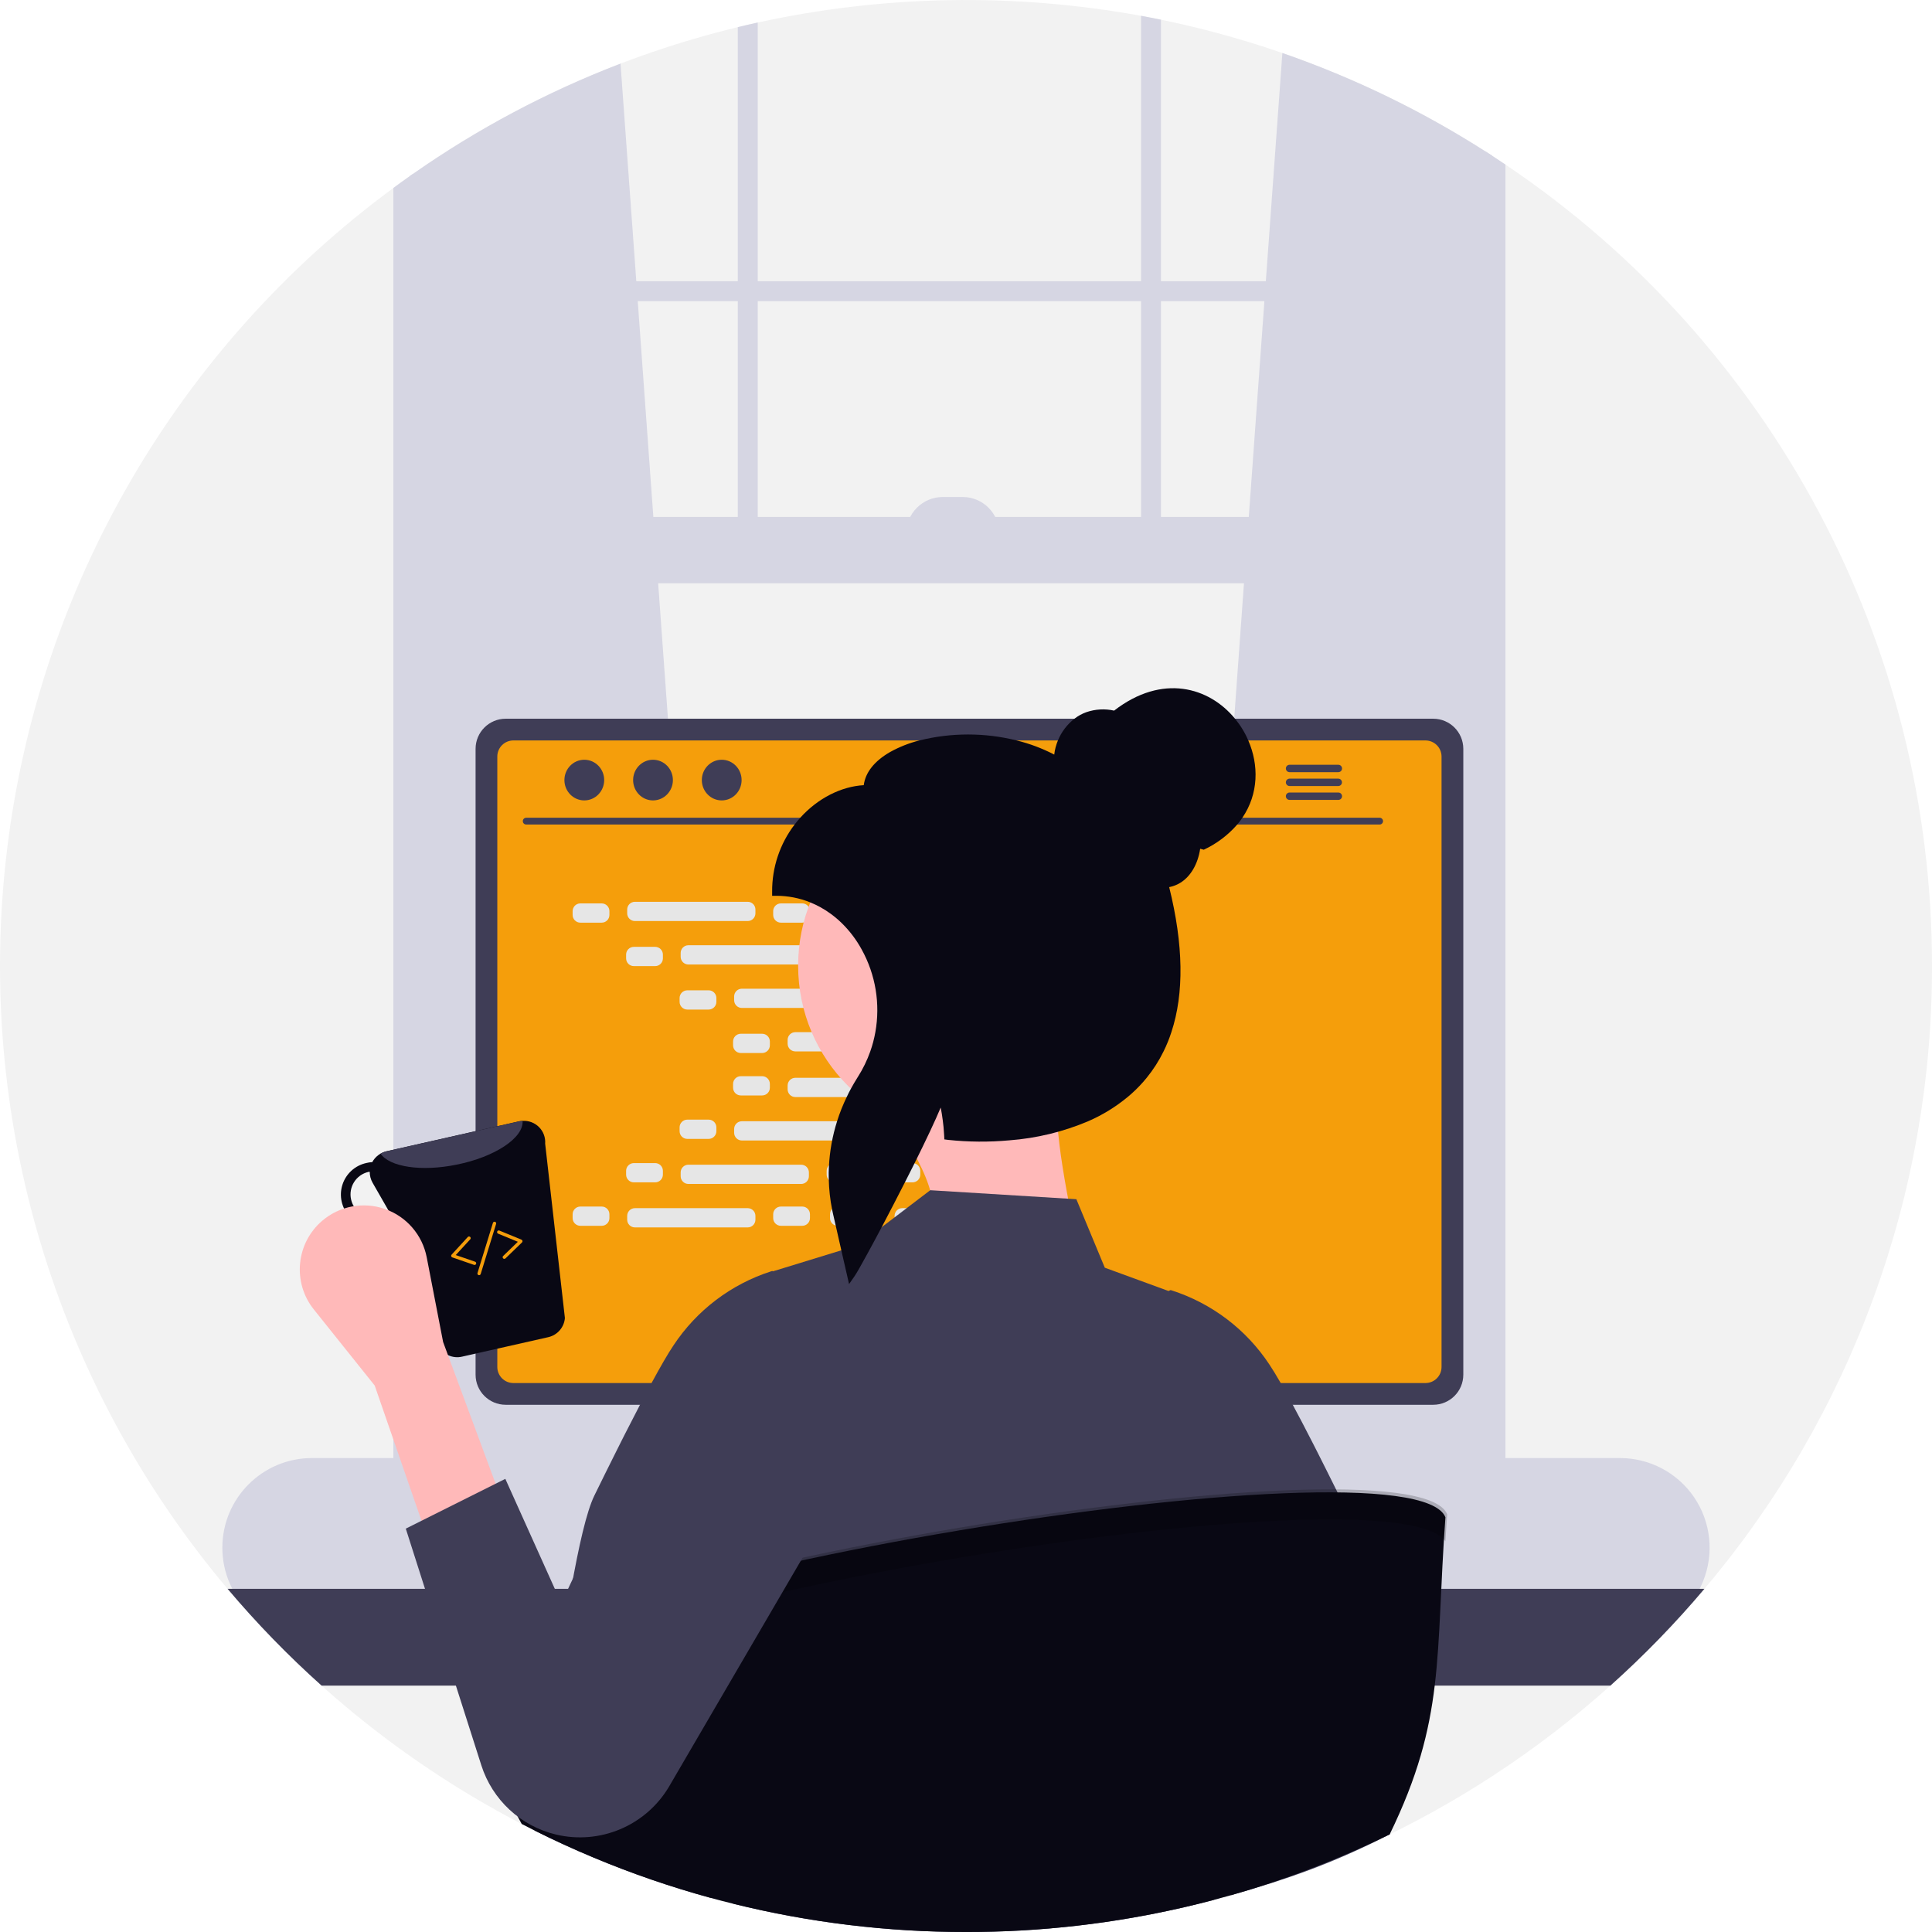
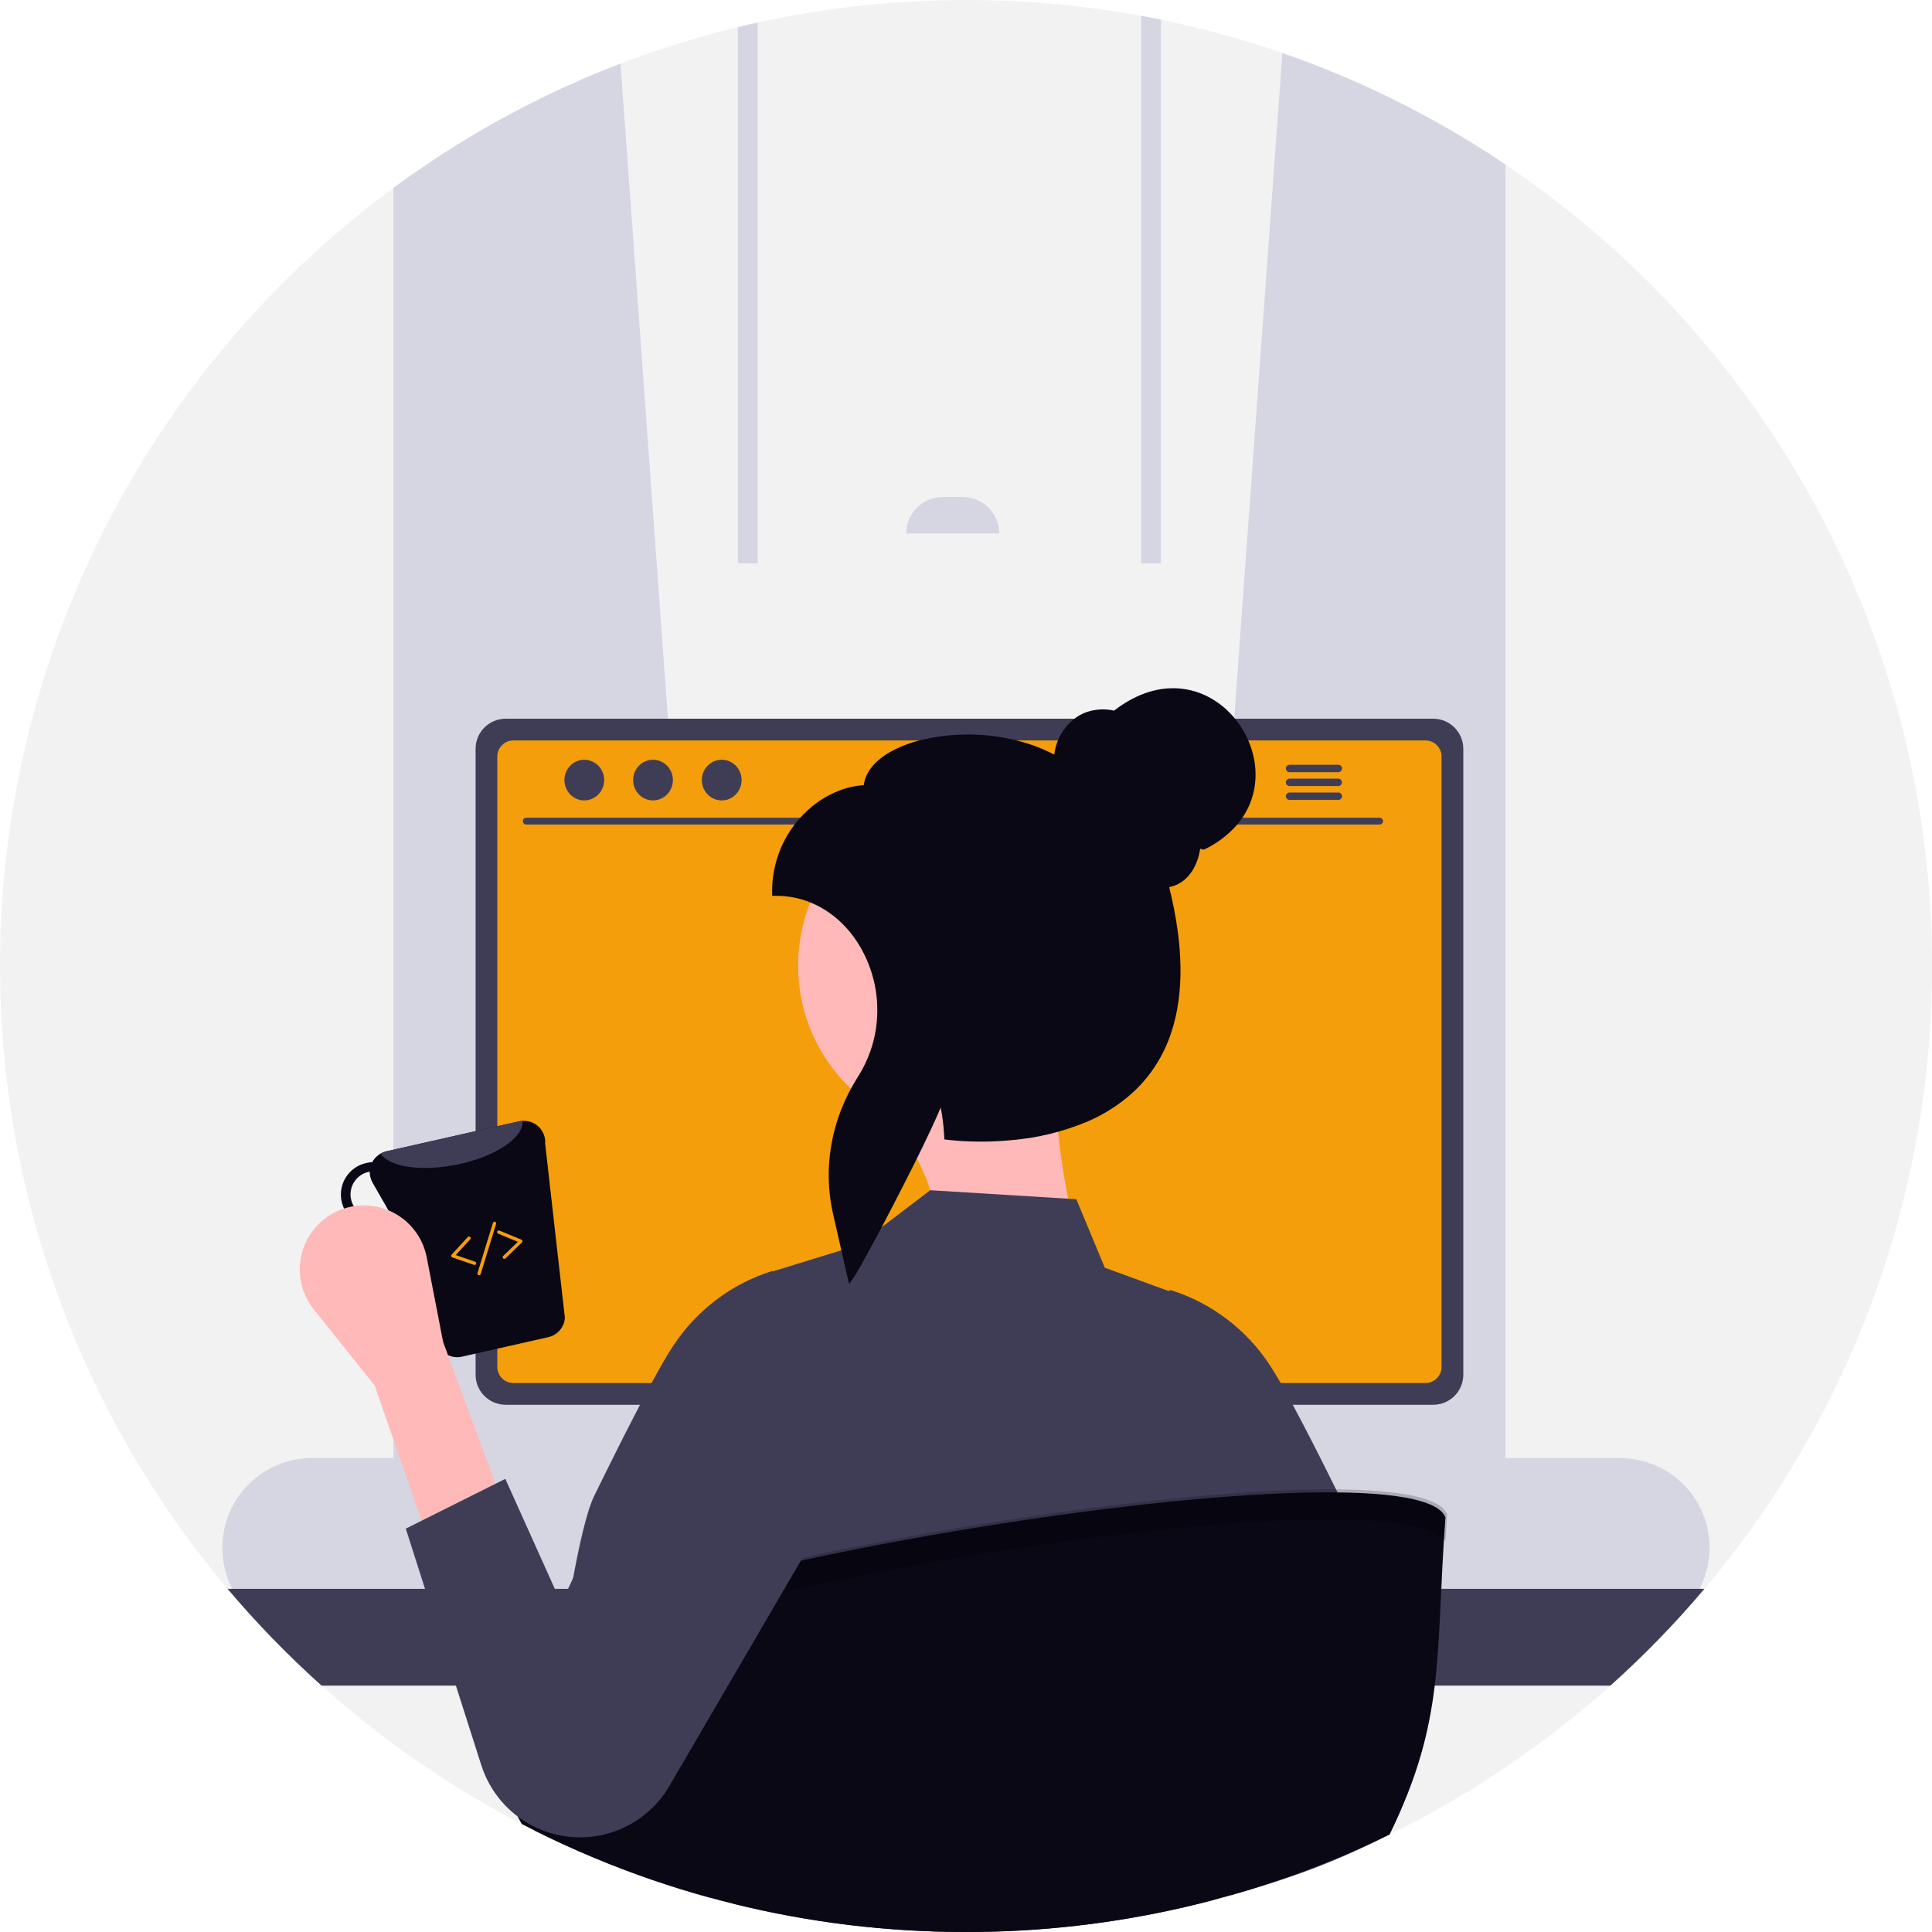
- <svg xmlns="http://www.w3.org/2000/svg" width="720" height="719.998" viewBox="0 0 720 719.998" role="img" artist="Katerina Limpitsouni" source="https://undraw.co/">
+ <svg xmlns="http://www.w3.org/2000/svg" viewBox="0 0 720 719.998" role="img" artist="Katerina Limpitsouni" source="https://undraw.co/">
  <g id="Group_67" data-name="Group 67" transform="translate(-670.999 -251)">
    <path id="Path_1041-1601" data-name="Path 1041" d="M1031,521a358.581,358.581,0,0,1-84.818,232.118c-1.993,2.367-4.023,4.7-6.091,7.013a361.981,361.981,0,0,1-84.07,69.745q-10.8,6.484-22.073,12.22c-.76.386-1.532.772-2.292,1.146-.909.461-1.831.909-2.753,1.358a356.461,356.461,0,0,1-59.194,22.7q-3.177.9-6.365,1.744a359.482,359.482,0,0,1-82.015,11.821c-1.445.037-2.865.062-4.235.087-.486.013-.959.025-1.433.025-1.557.012-3.1.025-4.659.025a360.337,360.337,0,0,1-86.624-10.5q-4.26-1.047-8.483-2.205a355.62,355.62,0,0,1-43.561-14.985q-11.211-4.671-22.024-10.078c-1.632-.822-3.264-1.644-4.871-2.491-.685-.336-1.358-.7-2.03-1.046a361.811,361.811,0,0,1-101.709-79.8c-1.993-2.23-3.949-4.5-5.88-6.776a360.031,360.031,0,0,1,61.773-522.061c2.043-1.507,4.1-3,6.179-4.46l1.233-.859a357.2,357.2,0,0,1,120.955-54.623c2.466-.61,4.933-1.183,7.424-1.719a363.484,363.484,0,0,1,142.854-2.5c2.479.461,4.958.934,7.424,1.445a357.857,357.857,0,0,1,120.955,49.117c.822.523,1.644,1.046,2.466,1.594,1.657,1.071,3.313,2.167,4.945,3.276A359.607,359.607,0,0,1,1031,521Z" transform="translate(360 90)" fill="#f2f2f2" />
    <path id="Path_1042-1602" data-name="Path 1042" d="M549.936,702.564,434.873,712.779l-1.233.112V221.922l1.233-.859a359.155,359.155,0,0,1,77.244-41.032L518,261.123l.536,7.424,5.817,80.421,1.794,24.739L549.724,699.7Z" transform="translate(390.13 94.675)" fill="#d6d6e3" />
    <path id="Path_1043-1603" data-name="Path 1043" d="M777.877,213.557c.822.523,1.644,1.046,2.466,1.594V713.67l-2.466-.224-113.817-10.1.212-2.865,23.581-325.992,1.794-24.739,5.817-80.421L696,261.9l6.166-85.042a358.362,358.362,0,0,1,75.712,36.7Z" transform="translate(446.738 93.896)" fill="#d6d6e3" />
    <path id="Path_1044-1604" data-name="Path 1044" d="M835.7,206.32V713.233c0,9.729-6.7,17.639-14.948,17.639H451.04c-6.826,0-12.619-5.431-14.375-12.843a20.064,20.064,0,0,1-.573-4.8V214.6l-1.233.859c-2.08,1.457-4.136,2.952-6.179,4.46V713.233a28.549,28.549,0,0,0,7.7,19.931,21.252,21.252,0,0,0,9.691,5.8,18.83,18.83,0,0,0,4.97.66H820.756a19,19,0,0,0,4.983-.66c9.94-2.678,17.377-13.192,17.377-25.736V211.191c-1.632-1.109-3.289-2.2-4.945-3.276C837.348,207.366,836.526,206.843,835.7,206.32Z" transform="translate(388.911 101.134)" fill="#d6d6e3" />
-     <rect id="Rectangle_265" data-name="Rectangle 265" width="407.026" height="7.423" transform="translate(821.298 355.803)" fill="#d6d6e3" />
+     <rect id="Rectangle_265" data-name="Rectangle 265" transform="translate(821.298 355.803)" fill="#d6d6e3" />
    <path id="Path_1045-1605" data-name="Path 1045" d="M531.73,169.459c2.466-.61,4.933-1.183,7.424-1.719V369.3H531.73Z" transform="translate(414.228 91.656)" fill="#d6d6e3" />
    <path id="Path_1046-1606" data-name="Path 1046" d="M652.37,165.73c2.479.461,4.958.934,7.424,1.445V369.8H652.37Z" transform="translate(443.866 91.162)" fill="#d6d6e3" />
    <path id="Path_1047-1607" data-name="Path 1047" d="M898.373,597.21H410.929a33.409,33.409,0,0,0,0,66.818H898.373a33.338,33.338,0,0,0,25.068-11.353,33.758,33.758,0,0,0,3.757-5.2,31.822,31.822,0,0,0,2.18-4.434,33.388,33.388,0,0,0-31-45.828Z" transform="translate(376.343 197.164)" fill="#d6d6e3" />
-     <rect id="Rectangle_266" data-name="Rectangle 266" width="404.552" height="24.743" transform="translate(823.772 443.642)" fill="#d6d6e3" />
+     <rect id="Rectangle_266" data-name="Rectangle 266" transform="translate(823.772 443.642)" fill="#d6d6e3" />
    <path id="Path_1048-1608" data-name="Path 1048" d="M284.729,148.69h7.423A13.609,13.609,0,0,1,305.761,162.3H271.12a13.609,13.609,0,0,1,13.609-13.609Z" transform="translate(737.607 287.529)" fill="#d6d6e3" />
    <path id="Path_1049-1609" data-name="Path 1049" d="M929.452,636.34A359.994,359.994,0,0,1,894.424,672.4H414.118A360,360,0,0,1,379.09,636.34Z" transform="translate(376.729 206.777)" fill="#3f3d56" />
    <path id="Path_1050-1610" data-name="Path 1050" d="M649.079,536.07H568.21a3.957,3.957,0,0,0-1.283.2,4.3,4.3,0,0,0-3.027,4.111V668.136h89.5V540.38a4.314,4.314,0,0,0-4.322-4.31ZM618.473,599.1a9.381,9.381,0,0,1-1.943,5.73,9.548,9.548,0,0,1-17.165-5.73V584.277a9.554,9.554,0,1,1,19.109,0Z" transform="translate(422.131 182.144)" fill="#2f2e41" />
    <path id="Path_1051-1611" data-name="Path 1051" d="M563.68,638.81v12.32a2.416,2.416,0,0,0,2.4,2.417h85.241a2.424,2.424,0,0,0,2.4-2.417V638.81Z" transform="translate(422.077 207.384)" fill="#3f3d56" />
    <path id="Path_1052-1612" data-name="Path 1052" d="M810.165,376.02H464.491a11.225,11.225,0,0,0-11.211,11.2V620.483a11.22,11.22,0,0,0,11.211,11.211H810.165a11.22,11.22,0,0,0,11.211-11.211V387.219A11.225,11.225,0,0,0,810.165,376.02Z" transform="translate(394.955 142.824)" fill="#3f3d56" />
    <path id="Path_1053-1613" data-name="Path 1053" d="M805.678,382.52H465.772a6,6,0,0,0-5.992,6V616.009A6,6,0,0,0,465.772,622H805.678a6,6,0,0,0,5.992-5.992V388.524a6,6,0,0,0-5.991-6Z" transform="translate(396.552 144.421)" fill="#f59e0b" />
    <path id="Path_1054-1614" data-name="Path 1054" d="M728.575,654l-3.139-14.911a3.728,3.728,0,0,0-2.317-2.7,3.6,3.6,0,0,0-1.32-.249H525.842a3.6,3.6,0,0,0-1.32.249,3.728,3.728,0,0,0-2.317,2.7L519.066,654a3.721,3.721,0,0,0,3.637,4.484H724.925a3.673,3.673,0,0,0,2.89-1.383,3.718,3.718,0,0,0,.76-3.1Z" transform="translate(411.097 206.728)" fill="#2f2e41" />
-     <rect id="Rectangle_267" data-name="Rectangle 267" width="6.228" height="3.737" rx="0.488" transform="translate(938.376 845.554)" fill="#3f3d56" />
-     <rect id="Rectangle_268" data-name="Rectangle 268" width="6.228" height="3.737" rx="0.488" transform="translate(950.832 845.554)" fill="#3f3d56" />
-     <rect id="Rectangle_269" data-name="Rectangle 269" width="6.228" height="3.737" rx="0.488" transform="translate(963.289 845.554)" fill="#3f3d56" />
-     <rect id="Rectangle_270" data-name="Rectangle 270" width="6.228" height="3.737" rx="0.488" transform="translate(975.746 845.554)" fill="#3f3d56" />
-     <rect id="Rectangle_271" data-name="Rectangle 271" width="6.228" height="3.737" rx="0.488" transform="translate(988.202 845.554)" fill="#3f3d56" />
-     <rect id="Rectangle_272" data-name="Rectangle 272" width="6.228" height="3.737" rx="0.488" transform="translate(1000.659 845.554)" fill="#3f3d56" />
-     <rect id="Rectangle_273" data-name="Rectangle 273" width="6.228" height="3.737" rx="0.488" transform="translate(1013.116 845.554)" fill="#3f3d56" />
-     <rect id="Rectangle_274" data-name="Rectangle 274" width="6.228" height="3.737" rx="0.488" transform="translate(1025.573 845.554)" fill="#3f3d56" />
-     <rect id="Rectangle_275" data-name="Rectangle 275" width="6.228" height="3.737" rx="0.488" transform="translate(1038.029 845.554)" fill="#3f3d56" />
-     <rect id="Rectangle_276" data-name="Rectangle 276" width="6.228" height="3.737" rx="0.488" transform="translate(1050.486 845.554)" fill="#3f3d56" />
-     <rect id="Rectangle_277" data-name="Rectangle 277" width="6.228" height="3.737" rx="0.488" transform="translate(1062.943 845.554)" fill="#3f3d56" />
-     <rect id="Rectangle_278" data-name="Rectangle 278" width="6.228" height="3.737" rx="0.488" transform="translate(1075.399 845.554)" fill="#3f3d56" />
-     <rect id="Rectangle_279" data-name="Rectangle 279" width="6.228" height="3.737" rx="0.488" transform="translate(1087.856 845.554)" fill="#3f3d56" />
-     <rect id="Rectangle_280" data-name="Rectangle 280" width="6.228" height="3.737" rx="0.488" transform="translate(1100.313 845.554)" fill="#3f3d56" />
-     <rect id="Rectangle_281" data-name="Rectangle 281" width="6.228" height="3.737" rx="0.488" transform="translate(1112.77 845.554)" fill="#3f3d56" />
-     <rect id="Rectangle_282" data-name="Rectangle 282" width="6.228" height="3.737" rx="0.488" transform="translate(1125.226 845.554)" fill="#3f3d56" />
-     <rect id="Rectangle_283" data-name="Rectangle 283" width="6.228" height="3.737" rx="0.488" transform="translate(938.228 851.782)" fill="#3f3d56" />
-     <rect id="Rectangle_284" data-name="Rectangle 284" width="6.228" height="3.737" rx="0.488" transform="translate(950.685 851.782)" fill="#3f3d56" />
-     <rect id="Rectangle_285" data-name="Rectangle 285" width="6.228" height="3.737" rx="0.488" transform="translate(963.142 851.782)" fill="#3f3d56" />
-     <rect id="Rectangle_286" data-name="Rectangle 286" width="6.228" height="3.737" rx="0.488" transform="translate(975.599 851.782)" fill="#3f3d56" />
-     <rect id="Rectangle_287" data-name="Rectangle 287" width="6.228" height="3.737" rx="0.488" transform="translate(988.055 851.782)" fill="#3f3d56" />
-     <rect id="Rectangle_288" data-name="Rectangle 288" width="6.228" height="3.737" rx="0.488" transform="translate(1000.512 851.782)" fill="#3f3d56" />
-     <rect id="Rectangle_289" data-name="Rectangle 289" width="6.228" height="3.737" rx="0.488" transform="translate(1012.969 851.782)" fill="#3f3d56" />
-     <rect id="Rectangle_290" data-name="Rectangle 290" width="6.228" height="3.737" rx="0.488" transform="translate(1025.425 851.782)" fill="#3f3d56" />
-     <rect id="Rectangle_291" data-name="Rectangle 291" width="6.228" height="3.737" rx="0.488" transform="translate(1037.882 851.782)" fill="#3f3d56" />
-     <rect id="Rectangle_292" data-name="Rectangle 292" width="6.228" height="3.737" rx="0.488" transform="translate(1050.339 851.782)" fill="#3f3d56" />
-     <rect id="Rectangle_293" data-name="Rectangle 293" width="6.228" height="3.737" rx="0.488" transform="translate(1062.795 851.782)" fill="#3f3d56" />
-     <rect id="Rectangle_294" data-name="Rectangle 294" width="6.228" height="3.737" rx="0.488" transform="translate(1075.252 851.782)" fill="#3f3d56" />
-     <rect id="Rectangle_295" data-name="Rectangle 295" width="6.228" height="3.737" rx="0.488" transform="translate(1087.709 851.782)" fill="#3f3d56" />
-     <rect id="Rectangle_296" data-name="Rectangle 296" width="6.228" height="3.737" rx="0.488" transform="translate(1100.166 851.782)" fill="#3f3d56" />
-     <rect id="Rectangle_297" data-name="Rectangle 297" width="6.228" height="3.737" rx="0.488" transform="translate(1112.622 851.782)" fill="#3f3d56" />
-     <rect id="Rectangle_298" data-name="Rectangle 298" width="6.228" height="3.737" rx="0.488" transform="translate(1125.079 851.782)" fill="#3f3d56" />
-     <rect id="Rectangle_299" data-name="Rectangle 299" width="49.827" height="3.737" rx="0.488" transform="translate(998.021 859.256)" fill="#3f3d56" />
+     <rect id="Rectangle_267" data-name="Rectangle 267" rx="0.488" transform="translate(938.376 845.554)" fill="#3f3d56" />
+     <rect id="Rectangle_268" data-name="Rectangle 268" rx="0.488" transform="translate(950.832 845.554)" fill="#3f3d56" />
+     <rect id="Rectangle_269" data-name="Rectangle 269" rx="0.488" transform="translate(963.289 845.554)" fill="#3f3d56" />
+     <rect id="Rectangle_270" data-name="Rectangle 270" rx="0.488" transform="translate(975.746 845.554)" fill="#3f3d56" />
+     <rect id="Rectangle_271" data-name="Rectangle 271" rx="0.488" transform="translate(988.202 845.554)" fill="#3f3d56" />
+     <rect id="Rectangle_272" data-name="Rectangle 272" rx="0.488" transform="translate(1000.659 845.554)" fill="#3f3d56" />
+     <rect id="Rectangle_273" data-name="Rectangle 273" rx="0.488" transform="translate(1013.116 845.554)" fill="#3f3d56" />
+     <rect id="Rectangle_274" data-name="Rectangle 274" rx="0.488" transform="translate(1025.573 845.554)" fill="#3f3d56" />
+     <rect id="Rectangle_275" data-name="Rectangle 275" rx="0.488" transform="translate(1038.029 845.554)" fill="#3f3d56" />
+     <rect id="Rectangle_276" data-name="Rectangle 276" rx="0.488" transform="translate(1050.486 845.554)" fill="#3f3d56" />
+     <rect id="Rectangle_277" data-name="Rectangle 277" rx="0.488" transform="translate(1062.943 845.554)" fill="#3f3d56" />
+     <rect id="Rectangle_278" data-name="Rectangle 278" rx="0.488" transform="translate(1075.399 845.554)" fill="#3f3d56" />
+     <rect id="Rectangle_279" data-name="Rectangle 279" rx="0.488" transform="translate(1087.856 845.554)" fill="#3f3d56" />
+     <rect id="Rectangle_280" data-name="Rectangle 280" rx="0.488" transform="translate(1100.313 845.554)" fill="#3f3d56" />
+     <rect id="Rectangle_281" data-name="Rectangle 281" rx="0.488" transform="translate(1112.77 845.554)" fill="#3f3d56" />
+     <rect id="Rectangle_282" data-name="Rectangle 282" rx="0.488" transform="translate(1125.226 845.554)" fill="#3f3d56" />
+     <rect id="Rectangle_283" data-name="Rectangle 283" rx="0.488" transform="translate(938.228 851.782)" fill="#3f3d56" />
+     <rect id="Rectangle_284" data-name="Rectangle 284" rx="0.488" transform="translate(950.685 851.782)" fill="#3f3d56" />
+     <rect id="Rectangle_285" data-name="Rectangle 285" rx="0.488" transform="translate(963.142 851.782)" fill="#3f3d56" />
+     <rect id="Rectangle_286" data-name="Rectangle 286" rx="0.488" transform="translate(975.599 851.782)" fill="#3f3d56" />
+     <rect id="Rectangle_287" data-name="Rectangle 287" rx="0.488" transform="translate(988.055 851.782)" fill="#3f3d56" />
+     <rect id="Rectangle_288" data-name="Rectangle 288" rx="0.488" transform="translate(1000.512 851.782)" fill="#3f3d56" />
+     <rect id="Rectangle_289" data-name="Rectangle 289" rx="0.488" transform="translate(1012.969 851.782)" fill="#3f3d56" />
+     <rect id="Rectangle_290" data-name="Rectangle 290" rx="0.488" transform="translate(1025.425 851.782)" fill="#3f3d56" />
+     <rect id="Rectangle_291" data-name="Rectangle 291" rx="0.488" transform="translate(1037.882 851.782)" fill="#3f3d56" />
+     <rect id="Rectangle_292" data-name="Rectangle 292" rx="0.488" transform="translate(1050.339 851.782)" fill="#3f3d56" />
+     <rect id="Rectangle_293" data-name="Rectangle 293" rx="0.488" transform="translate(1062.795 851.782)" fill="#3f3d56" />
+     <rect id="Rectangle_294" data-name="Rectangle 294" rx="0.488" transform="translate(1075.252 851.782)" fill="#3f3d56" />
+     <rect id="Rectangle_295" data-name="Rectangle 295" rx="0.488" transform="translate(1087.709 851.782)" fill="#3f3d56" />
+     <rect id="Rectangle_296" data-name="Rectangle 296" rx="0.488" transform="translate(1100.166 851.782)" fill="#3f3d56" />
+     <rect id="Rectangle_297" data-name="Rectangle 297" rx="0.488" transform="translate(1112.622 851.782)" fill="#3f3d56" />
+     <rect id="Rectangle_298" data-name="Rectangle 298" rx="0.488" transform="translate(1125.079 851.782)" fill="#3f3d56" />
+     <rect id="Rectangle_299" data-name="Rectangle 299" rx="0.488" transform="translate(998.021 859.256)" fill="#3f3d56" />
    <path id="Path_1055-1615" data-name="Path 1055" d="M786.723,408.176H468.674a1.265,1.265,0,1,1,0-2.53H786.723a1.265,1.265,0,1,1,0,2.53Z" transform="translate(398.426 150.102)" fill="#3f3d56" />
    <ellipse id="Ellipse_180" data-name="Ellipse 180" cx="7.412" cy="7.577" rx="7.412" ry="7.577" transform="translate(881.338 534.136)" fill="#3f3d56" />
    <ellipse id="Ellipse_181" data-name="Ellipse 181" cx="7.412" cy="7.577" rx="7.412" ry="7.577" transform="translate(906.944 534.136)" fill="#3f3d56" />
    <ellipse id="Ellipse_182" data-name="Ellipse 182" cx="7.412" cy="7.577" rx="7.412" ry="7.577" transform="translate(932.55 534.136)" fill="#3f3d56" />
    <path id="Path_1056-1616" data-name="Path 1056" d="M715.222,389.8H697.035a1.377,1.377,0,0,0,0,2.753h18.187a1.377,1.377,0,1,0,0-2.753Z" transform="translate(454.508 146.21)" fill="#3f3d56" />
    <path id="Path_1057-1617" data-name="Path 1057" d="M715.222,393.95H697.035a1.377,1.377,0,0,0,0,2.753h18.187a1.376,1.376,0,1,0,0-2.753Z" transform="translate(454.508 147.229)" fill="#3f3d56" />
    <path id="Path_1058-1618" data-name="Path 1058" d="M715.222,398.1H697.035a1.377,1.377,0,0,0,0,2.753h18.187a1.377,1.377,0,1,0,0-2.753Z" transform="translate(454.508 148.249)" fill="#3f3d56" />
-     <rect id="Rectangle_300" data-name="Rectangle 300" width="13.71" height="7.175" rx="2.88" transform="translate(884.402 587.672)" fill="#e6e6e6" />
-     <rect id="Rectangle_301" data-name="Rectangle 301" width="13.71" height="7.175" rx="2.88" transform="translate(959.142 587.672)" fill="#e6e6e6" />
-     <rect id="Rectangle_302" data-name="Rectangle 302" width="13.71" height="7.175" rx="2.88" transform="translate(980.318 587.672)" fill="#e6e6e6" />
-     <rect id="Rectangle_303" data-name="Rectangle 303" width="47.791" height="7.175" rx="2.88" transform="translate(904.732 587.073)" fill="#e6e6e6" />
-     <rect id="Rectangle_304" data-name="Rectangle 304" width="47.791" height="7.175" rx="2.88" transform="translate(1004.385 587.073)" fill="#e6e6e6" />
-     <rect id="Rectangle_305" data-name="Rectangle 305" width="13.71" height="7.175" rx="2.88" transform="translate(904.332 603.866)" fill="#e6e6e6" />
-     <rect id="Rectangle_306" data-name="Rectangle 306" width="13.71" height="7.175" rx="2.88" transform="translate(979.073 603.866)" fill="#e6e6e6" />
-     <rect id="Rectangle_307" data-name="Rectangle 307" width="13.71" height="7.175" rx="2.88" transform="translate(1000.249 603.866)" fill="#e6e6e6" />
-     <rect id="Rectangle_308" data-name="Rectangle 308" width="47.791" height="7.175" rx="2.88" transform="translate(924.662 603.267)" fill="#e6e6e6" />
-     <rect id="Rectangle_309" data-name="Rectangle 309" width="47.791" height="7.175" rx="2.88" transform="translate(1024.316 603.267)" fill="#e6e6e6" />
-     <rect id="Rectangle_310" data-name="Rectangle 310" width="13.71" height="7.175" rx="2.88" transform="translate(924.263 620.059)" fill="#e6e6e6" />
-     <rect id="Rectangle_311" data-name="Rectangle 311" width="13.71" height="7.175" rx="2.88" transform="translate(999.003 620.059)" fill="#e6e6e6" />
-     <rect id="Rectangle_312" data-name="Rectangle 312" width="13.71" height="7.175" rx="2.88" transform="translate(1020.18 620.059)" fill="#e6e6e6" />
-     <rect id="Rectangle_313" data-name="Rectangle 313" width="47.791" height="7.175" rx="2.88" transform="translate(944.593 619.461)" fill="#e6e6e6" />
-     <rect id="Rectangle_314" data-name="Rectangle 314" width="47.791" height="7.175" rx="2.88" transform="translate(1044.247 619.461)" fill="#e6e6e6" />
-     <rect id="Rectangle_315" data-name="Rectangle 315" width="13.71" height="7.175" rx="2.88" transform="translate(944.194 636.253)" fill="#e6e6e6" />
-     <rect id="Rectangle_316" data-name="Rectangle 316" width="13.71" height="7.175" rx="2.88" transform="translate(1018.934 636.253)" fill="#e6e6e6" />
-     <rect id="Rectangle_317" data-name="Rectangle 317" width="13.71" height="7.175" rx="2.88" transform="translate(1040.111 636.253)" fill="#e6e6e6" />
-     <rect id="Rectangle_318" data-name="Rectangle 318" width="47.791" height="7.175" rx="2.88" transform="translate(964.524 635.655)" fill="#e6e6e6" />
-     <rect id="Rectangle_319" data-name="Rectangle 319" width="13.71" height="7.175" rx="2.88" transform="translate(959.142 700.646)" fill="#e6e6e6" />
-     <rect id="Rectangle_320" data-name="Rectangle 320" width="13.71" height="7.175" rx="2.88" transform="translate(980.318 700.646)" fill="#e6e6e6" />
-     <rect id="Rectangle_321" data-name="Rectangle 321" width="47.791" height="7.175" rx="2.88" transform="translate(1004.385 701.244)" fill="#e6e6e6" />
-     <rect id="Rectangle_322" data-name="Rectangle 322" width="13.71" height="7.175" rx="2.88" transform="translate(884.402 700.646)" fill="#e6e6e6" />
-     <rect id="Rectangle_323" data-name="Rectangle 323" width="47.791" height="7.175" rx="2.88" transform="translate(904.732 701.244)" fill="#e6e6e6" />
-     <rect id="Rectangle_324" data-name="Rectangle 324" width="13.71" height="7.175" rx="2.88" transform="translate(904.332 684.452)" fill="#e6e6e6" />
-     <rect id="Rectangle_325" data-name="Rectangle 325" width="13.71" height="7.175" rx="2.88" transform="translate(979.073 684.452)" fill="#e6e6e6" />
-     <rect id="Rectangle_326" data-name="Rectangle 326" width="13.71" height="7.175" rx="2.88" transform="translate(1000.249 684.452)" fill="#e6e6e6" />
-     <rect id="Rectangle_327" data-name="Rectangle 327" width="47.791" height="7.175" rx="2.88" transform="translate(924.662 685.05)" fill="#e6e6e6" />
-     <rect id="Rectangle_328" data-name="Rectangle 328" width="13.71" height="7.175" rx="2.88" transform="translate(924.263 668.258)" fill="#e6e6e6" />
-     <rect id="Rectangle_329" data-name="Rectangle 329" width="13.71" height="7.175" rx="2.88" transform="translate(999.003 668.258)" fill="#e6e6e6" />
-     <rect id="Rectangle_330" data-name="Rectangle 330" width="13.71" height="7.175" rx="2.88" transform="translate(1020.18 668.258)" fill="#e6e6e6" />
-     <rect id="Rectangle_331" data-name="Rectangle 331" width="47.791" height="7.175" rx="2.88" transform="translate(944.593 668.856)" fill="#e6e6e6" />
-     <rect id="Rectangle_332" data-name="Rectangle 332" width="13.71" height="7.175" rx="2.88" transform="translate(944.194 652.065)" fill="#e6e6e6" />
-     <rect id="Rectangle_333" data-name="Rectangle 333" width="13.71" height="7.175" rx="2.88" transform="translate(1018.934 652.065)" fill="#e6e6e6" />
-     <rect id="Rectangle_334" data-name="Rectangle 334" width="13.71" height="7.175" rx="2.88" transform="translate(1040.111 652.065)" fill="#e6e6e6" />
-     <rect id="Rectangle_335" data-name="Rectangle 335" width="47.791" height="7.175" rx="2.88" transform="translate(964.524 652.663)" fill="#e6e6e6" />
+     <rect id="Rectangle_300" data-name="Rectangle 300" rx="2.88" transform="translate(884.402 587.672)" fill="#e6e6e6" />
+     <rect id="Rectangle_301" data-name="Rectangle 301" rx="2.88" transform="translate(959.142 587.672)" fill="#e6e6e6" />
+     <rect id="Rectangle_302" data-name="Rectangle 302" rx="2.88" transform="translate(980.318 587.672)" fill="#e6e6e6" />
+     <rect id="Rectangle_303" data-name="Rectangle 303" rx="2.88" transform="translate(904.732 587.073)" fill="#e6e6e6" />
+     <rect id="Rectangle_304" data-name="Rectangle 304" rx="2.88" transform="translate(1004.385 587.073)" fill="#e6e6e6" />
+     <rect id="Rectangle_305" data-name="Rectangle 305" rx="2.88" transform="translate(904.332 603.866)" fill="#e6e6e6" />
+     <rect id="Rectangle_306" data-name="Rectangle 306" rx="2.88" transform="translate(979.073 603.866)" fill="#e6e6e6" />
+     <rect id="Rectangle_307" data-name="Rectangle 307" rx="2.88" transform="translate(1000.249 603.866)" fill="#e6e6e6" />
+     <rect id="Rectangle_308" data-name="Rectangle 308" rx="2.88" transform="translate(924.662 603.267)" fill="#e6e6e6" />
+     <rect id="Rectangle_309" data-name="Rectangle 309" rx="2.88" transform="translate(1024.316 603.267)" fill="#e6e6e6" />
+     <rect id="Rectangle_310" data-name="Rectangle 310" rx="2.88" transform="translate(924.263 620.059)" fill="#e6e6e6" />
+     <rect id="Rectangle_311" data-name="Rectangle 311" rx="2.88" transform="translate(999.003 620.059)" fill="#e6e6e6" />
+     <rect id="Rectangle_312" data-name="Rectangle 312" rx="2.88" transform="translate(1020.18 620.059)" fill="#e6e6e6" />
+     <rect id="Rectangle_313" data-name="Rectangle 313" rx="2.88" transform="translate(944.593 619.461)" fill="#e6e6e6" />
+     <rect id="Rectangle_314" data-name="Rectangle 314" rx="2.88" transform="translate(1044.247 619.461)" fill="#e6e6e6" />
+     <rect id="Rectangle_315" data-name="Rectangle 315" rx="2.88" transform="translate(944.194 636.253)" fill="#e6e6e6" />
+     <rect id="Rectangle_316" data-name="Rectangle 316" rx="2.88" transform="translate(1018.934 636.253)" fill="#e6e6e6" />
+     <rect id="Rectangle_317" data-name="Rectangle 317" rx="2.88" transform="translate(1040.111 636.253)" fill="#e6e6e6" />
+     <rect id="Rectangle_318" data-name="Rectangle 318" rx="2.88" transform="translate(964.524 635.655)" fill="#e6e6e6" />
+     <rect id="Rectangle_319" data-name="Rectangle 319" rx="2.88" transform="translate(959.142 700.646)" fill="#e6e6e6" />
+     <rect id="Rectangle_320" data-name="Rectangle 320" rx="2.88" transform="translate(980.318 700.646)" fill="#e6e6e6" />
+     <rect id="Rectangle_321" data-name="Rectangle 321" rx="2.88" transform="translate(1004.385 701.244)" fill="#e6e6e6" />
+     <rect id="Rectangle_322" data-name="Rectangle 322" rx="2.88" transform="translate(884.402 700.646)" fill="#e6e6e6" />
+     <rect id="Rectangle_323" data-name="Rectangle 323" rx="2.88" transform="translate(904.732 701.244)" fill="#e6e6e6" />
+     <rect id="Rectangle_324" data-name="Rectangle 324" rx="2.88" transform="translate(904.332 684.452)" fill="#e6e6e6" />
+     <rect id="Rectangle_325" data-name="Rectangle 325" rx="2.88" transform="translate(979.073 684.452)" fill="#e6e6e6" />
+     <rect id="Rectangle_326" data-name="Rectangle 326" rx="2.88" transform="translate(1000.249 684.452)" fill="#e6e6e6" />
+     <rect id="Rectangle_327" data-name="Rectangle 327" rx="2.88" transform="translate(924.662 685.05)" fill="#e6e6e6" />
+     <rect id="Rectangle_328" data-name="Rectangle 328" rx="2.88" transform="translate(924.263 668.258)" fill="#e6e6e6" />
+     <rect id="Rectangle_329" data-name="Rectangle 329" rx="2.88" transform="translate(999.003 668.258)" fill="#e6e6e6" />
+     <rect id="Rectangle_330" data-name="Rectangle 330" rx="2.88" transform="translate(1020.18 668.258)" fill="#e6e6e6" />
+     <rect id="Rectangle_331" data-name="Rectangle 331" rx="2.88" transform="translate(944.593 668.856)" fill="#e6e6e6" />
+     <rect id="Rectangle_332" data-name="Rectangle 332" rx="2.88" transform="translate(944.194 652.065)" fill="#e6e6e6" />
+     <rect id="Rectangle_333" data-name="Rectangle 333" rx="2.88" transform="translate(1018.934 652.065)" fill="#e6e6e6" />
+     <rect id="Rectangle_334" data-name="Rectangle 334" rx="2.88" transform="translate(1040.111 652.065)" fill="#e6e6e6" />
+     <rect id="Rectangle_335" data-name="Rectangle 335" rx="2.88" transform="translate(964.524 652.663)" fill="#e6e6e6" />
    <path id="Path_223-1619" data-name="Path 223" d="M304.558,542.57s20.613,28.936,13.251,36.771,55.23,8.03,55.23,8.03-9.4-42.094-6.635-51.781Z" transform="translate(699.068 125.378)" fill="#ffb9b9" />
    <path id="Path_1059-1620" data-name="Path 1059" d="M789.655,757.108c-.76.386-1.532.772-2.292,1.146-19.682,9.841-35.427,15.434-56.964,21.563-1.819-20.3-3.575-55.993-5.282-78.116-.448-5.742-.9-10.563-1.333-13.964a18.912,18.912,0,0,0-1.1-5.294l.075,5.294.187,13.964,1.084,79.86a359.487,359.487,0,0,1-82.015,11.821c-1.445.037-2.865.062-4.235.087-.486.012-.959.025-1.433.025-1.557.013-3.1.025-4.659.025a360.338,360.338,0,0,1-86.624-10.5c.61-20.093,1.221-55.383,1.806-81.318.125-5.07.237-9.791.361-13.964.237-8.919.486-15.347.723-17.5a5.432,5.432,0,0,0-.486,1.208,121.028,121.028,0,0,0-2.354,16.293c-.436,4.173-.872,8.894-1.308,13.964-2.317,26.944-4.733,63.579-7.225,79.113a355.621,355.621,0,0,1-43.561-14.985Q481.812,761.157,471,755.751c1.37-8.969,2.8-19.021,4.273-29.448,1.146-8.084,2.329-16.393,3.538-24.6,1.868-12.681,3.787-25.113,5.73-36.062,2.84-15.994,5.755-28.85,8.645-34.754,2.741-5.606,5.481-11.136,8.134-16.43.922-1.856,1.844-3.687,2.741-5.468.212-.424.424-.835.635-1.246,1.906-3.749,3.75-7.337,5.506-10.7,1.507-2.878,2.94-5.593,4.3-8.1,3.289-6.079,6.079-10.925,8.147-13.989a68.831,68.831,0,0,1,36.473-27.666l.374-.1.262.112,25.474-7.823,3.725-1.146,2.5-.772,8.819-6.714,4.8-3.65,4.5-3.426,8.794-6.689,54.448,3.351,10.6,25.524,23.742,8.682.411-.187.361-.149.374.1a68.893,68.893,0,0,1,36.473,27.666c1.171,1.756,2.591,4.073,4.2,6.876,1.37,2.379,2.865,5.095,4.484,8.1,2.3,4.273,4.821,9.093,7.487,14.313.585,1.146,1.183,2.317,1.781,3.5q1.663,3.288,3.376,6.714c2.653,5.294,5.394,10.825,8.134,16.443,2.379,4.871,4.783,14.886,7.15,27.629,1.956,10.588,3.9,23.07,5.78,36.062,2.466,16.842-.162,37.009,2.068,52.505C789.369,755.19,789.518,756.149,789.655,757.108Z" transform="translate(399.308 177.479)" fill="#3f3d56" />
    <circle id="Ellipse_183" data-name="Ellipse 183" cx="63.326" cy="63.326" r="63.326" transform="translate(968.44 547.534)" fill="#ffb9b9" />
    <path id="Path_1060-1621" data-name="Path 1060" d="M719.446,386.358a33.145,33.145,0,0,0-4.945-8.1c-9.617-11.747-27.106-16.916-45.056-3.015a19.032,19.032,0,0,0-10.4.6,16.08,16.08,0,0,0-4.385,2.417,19.894,19.894,0,0,0-6.154,8.1,19.335,19.335,0,0,0-1.37,5.269,62.987,62.987,0,0,0-13.989-5.269,75.163,75.163,0,0,0-36.286,0,45.522,45.522,0,0,0-10.937,4.335c-5.83,3.363-9.181,7.611-9.779,12.332-8.408.473-17.153,4.9-23.668,12.145-.735.81-1.445,1.657-2.105,2.529A40.745,40.745,0,0,0,542,442.675v1.582h1.582a33.472,33.472,0,0,1,12.644,2.466,34.361,34.361,0,0,1,7.337,4.048,35.816,35.816,0,0,1,4.2,3.488,41.71,41.71,0,0,1,7.624,10.028,46.663,46.663,0,0,1,5.082,30.781,45.1,45.1,0,0,1-1.893,7.175,46.816,46.816,0,0,1-4.622,9.5c-.075.112-.137.224-.212.336-.835,1.333-1.632,2.691-2.379,4.061-.561,1.021-1.084,2.068-1.57,3.114a64.732,64.732,0,0,0-3.587,9.019,66.749,66.749,0,0,0-3.04,16.866c-.087,1.52-.112,3.039-.062,4.559a64.74,64.74,0,0,0,1.283,11.66c.112.523.224,1.034.336,1.557l.909,3.974,2.155,9.48,1.495,6.527,1.383,6.054,2.043-2.927c.7-1,2.454-4.061,4.808-8.4,1.557-2.828,3.363-6.2,5.319-9.891,2.728-5.17,5.718-10.937,8.645-16.692,1.183-2.329,2.354-4.646,3.488-6.913,2.143-4.3,4.161-8.446,5.892-12.133,1.594-3.4,2.952-6.415,3.961-8.832.311,1.582.573,3.189.772,4.808.224,1.644.386,3.313.473,4.983.025.249.037.511.05.76l.05,1.022.012.3,1.32.174a115.869,115.869,0,0,0,22.92.174h.012a93.25,93.25,0,0,0,29.348-7.113,61.357,61.357,0,0,0,14.7-9.019,51.437,51.437,0,0,0,5.8-5.63c.448-.511.884-1.021,1.308-1.545a51.227,51.227,0,0,0,6.291-9.841,52.062,52.062,0,0,0,2.915-7.175c4.783-14.487,4.509-32.562-.822-54.037a12.363,12.363,0,0,0,4.073-1.57c3.911-2.354,6.627-7.026,7.474-12.731l1.345.361a37.5,37.5,0,0,0,12.469-9.392,30.043,30.043,0,0,0,1.918-2.529C723.345,406.2,723.395,395.439,719.446,386.358Z" transform="translate(416.751 140.583)" fill="#090814" />
    <path id="Path_1061-1622" data-name="Path 1061" d="M206.32,483.352,216.9,442.5l9.346,35.247Z" transform="translate(721.688 359.711)" opacity="0.2" />
    <path id="Path_1062-1623" data-name="Path 1062" d="M813.893,616.764c-3.787,52.169.137,75.139-20.765,118.152a356.456,356.456,0,0,1-59.194,22.7q-3.177.9-6.365,1.744a359.48,359.48,0,0,1-82.015,11.822c-1.445.037-2.865.062-4.235.087-.486.013-.959.025-1.433.025-1.557.012-3.1.025-4.659.025a360.338,360.338,0,0,1-86.624-10.5q-4.26-1.047-8.483-2.205a355.631,355.631,0,0,1-43.561-14.985q-11.211-4.671-22.024-10.078c-1.632-.822-3.264-1.644-4.871-2.491-8.259-14.524-12.955-32.188-13.055-53.414C462.328,641.067,801.262,585.224,813.893,616.764Z" transform="translate(395.773 199.683)" fill="#090814" />
    <path id="Path_1063-1624" data-name="Path 1063" d="M813.755,625.916c.193-3.23.41-6.566.662-10.04-12.631-31.54-351.566,24.3-357.284,60.876.016,3.353.159,6.607.4,9.784C471.38,650.439,793.373,597.364,813.755,625.916Z" transform="translate(395.902 199.465)" opacity="0.2" />
    <path id="Path_1064-1625" data-name="Path 1064" d="M489.077,504.829a7.928,7.928,0,0,0-8.412-8.49,7.3,7.3,0,0,0-1.252.157l-49.53,11.189a8.156,8.156,0,0,0-5.243,4.03,10.193,10.193,0,0,0-2.152.313A12.035,12.035,0,1,0,427.81,535.5a12.2,12.2,0,0,0,4.851-2.347l16.784,47.262a7.883,7.883,0,0,0,8.646,3.795l32.2-7.277a7.992,7.992,0,0,0,6.142-7.12Zm-62.011,27.308a8.608,8.608,0,0,1-3.834-16.784c.156-.039.313,0,.47-.039a8.105,8.105,0,0,0,1.056,4.069L430.9,530.1A8.1,8.1,0,0,1,427.066,532.138Z" transform="translate(385.087 172.379)" fill="#090814" />
    <path id="Path_1065-1626" data-name="Path 1065" d="M477.783,496.336c.47,6.26-10.25,13.459-24.609,16.315-13.185,2.7-25,.821-28.326-4.108a7.5,7.5,0,0,1,2.152-.861l49.53-11.189a7.3,7.3,0,0,1,1.252-.157Z" transform="translate(387.97 172.382)" fill="#3f3d56" />
    <path id="Path_1066-1627" data-name="Path 1066" d="M449.463,649.033l27.82-13.91-23.184-62.6-6.11-31.568a23.869,23.869,0,0,0-38.967-13.587h0a23.869,23.869,0,0,0-3.1,33.033l22.68,28.35Z" transform="translate(382.034 178.595)" fill="#ffb9b9" />
    <path id="Path_1067-1628" data-name="Path 1067" d="M469.493,617.776,432.4,636.323l28.15,88.2a38.587,38.587,0,0,0,27.823,25.806h0A38.587,38.587,0,0,0,530.4,732.649L605.044,604.7a39.388,39.388,0,0,0-12.7-53.541h0a39.389,39.389,0,0,0-56.424,15.9l-45.562,97.083Z" transform="translate(389.825 184.349)" fill="#3f3d56" />
    <path id="Path_1068-1629" data-name="Path 1068" d="M454.687,541.53a.617.617,0,0,1-.2-.034l-8.1-2.788a.622.622,0,0,1-.256-1.01l6.023-6.558a.623.623,0,1,1,.917.842l-5.38,5.857,7.2,2.479a.623.623,0,0,1-.2,1.212Z" transform="translate(393.158 180.883)" fill="#f59e0b" />
    <path id="Path_1069-1630" data-name="Path 1069" d="M462.41,539.706a.623.623,0,0,1-.433-1.07l5.474-5.293-7.354-3.03a.622.622,0,0,1,.474-1.151l8.233,3.393a.622.622,0,0,1,.2,1.023l-6.158,5.953a.622.622,0,0,1-.433.175Z" transform="translate(396.535 180.435)" fill="#f59e0b" />
    <path id="Path_1070-1631" data-name="Path 1070" d="M454.454,546.431a.6.6,0,0,1-.183-.028.622.622,0,0,1-.412-.778l5.748-18.685a.623.623,0,1,1,1.191.367l-5.748,18.685A.623.623,0,0,1,454.454,546.431Z" transform="translate(395.09 179.793)" fill="#f59e0b" />
  </g>
</svg>
